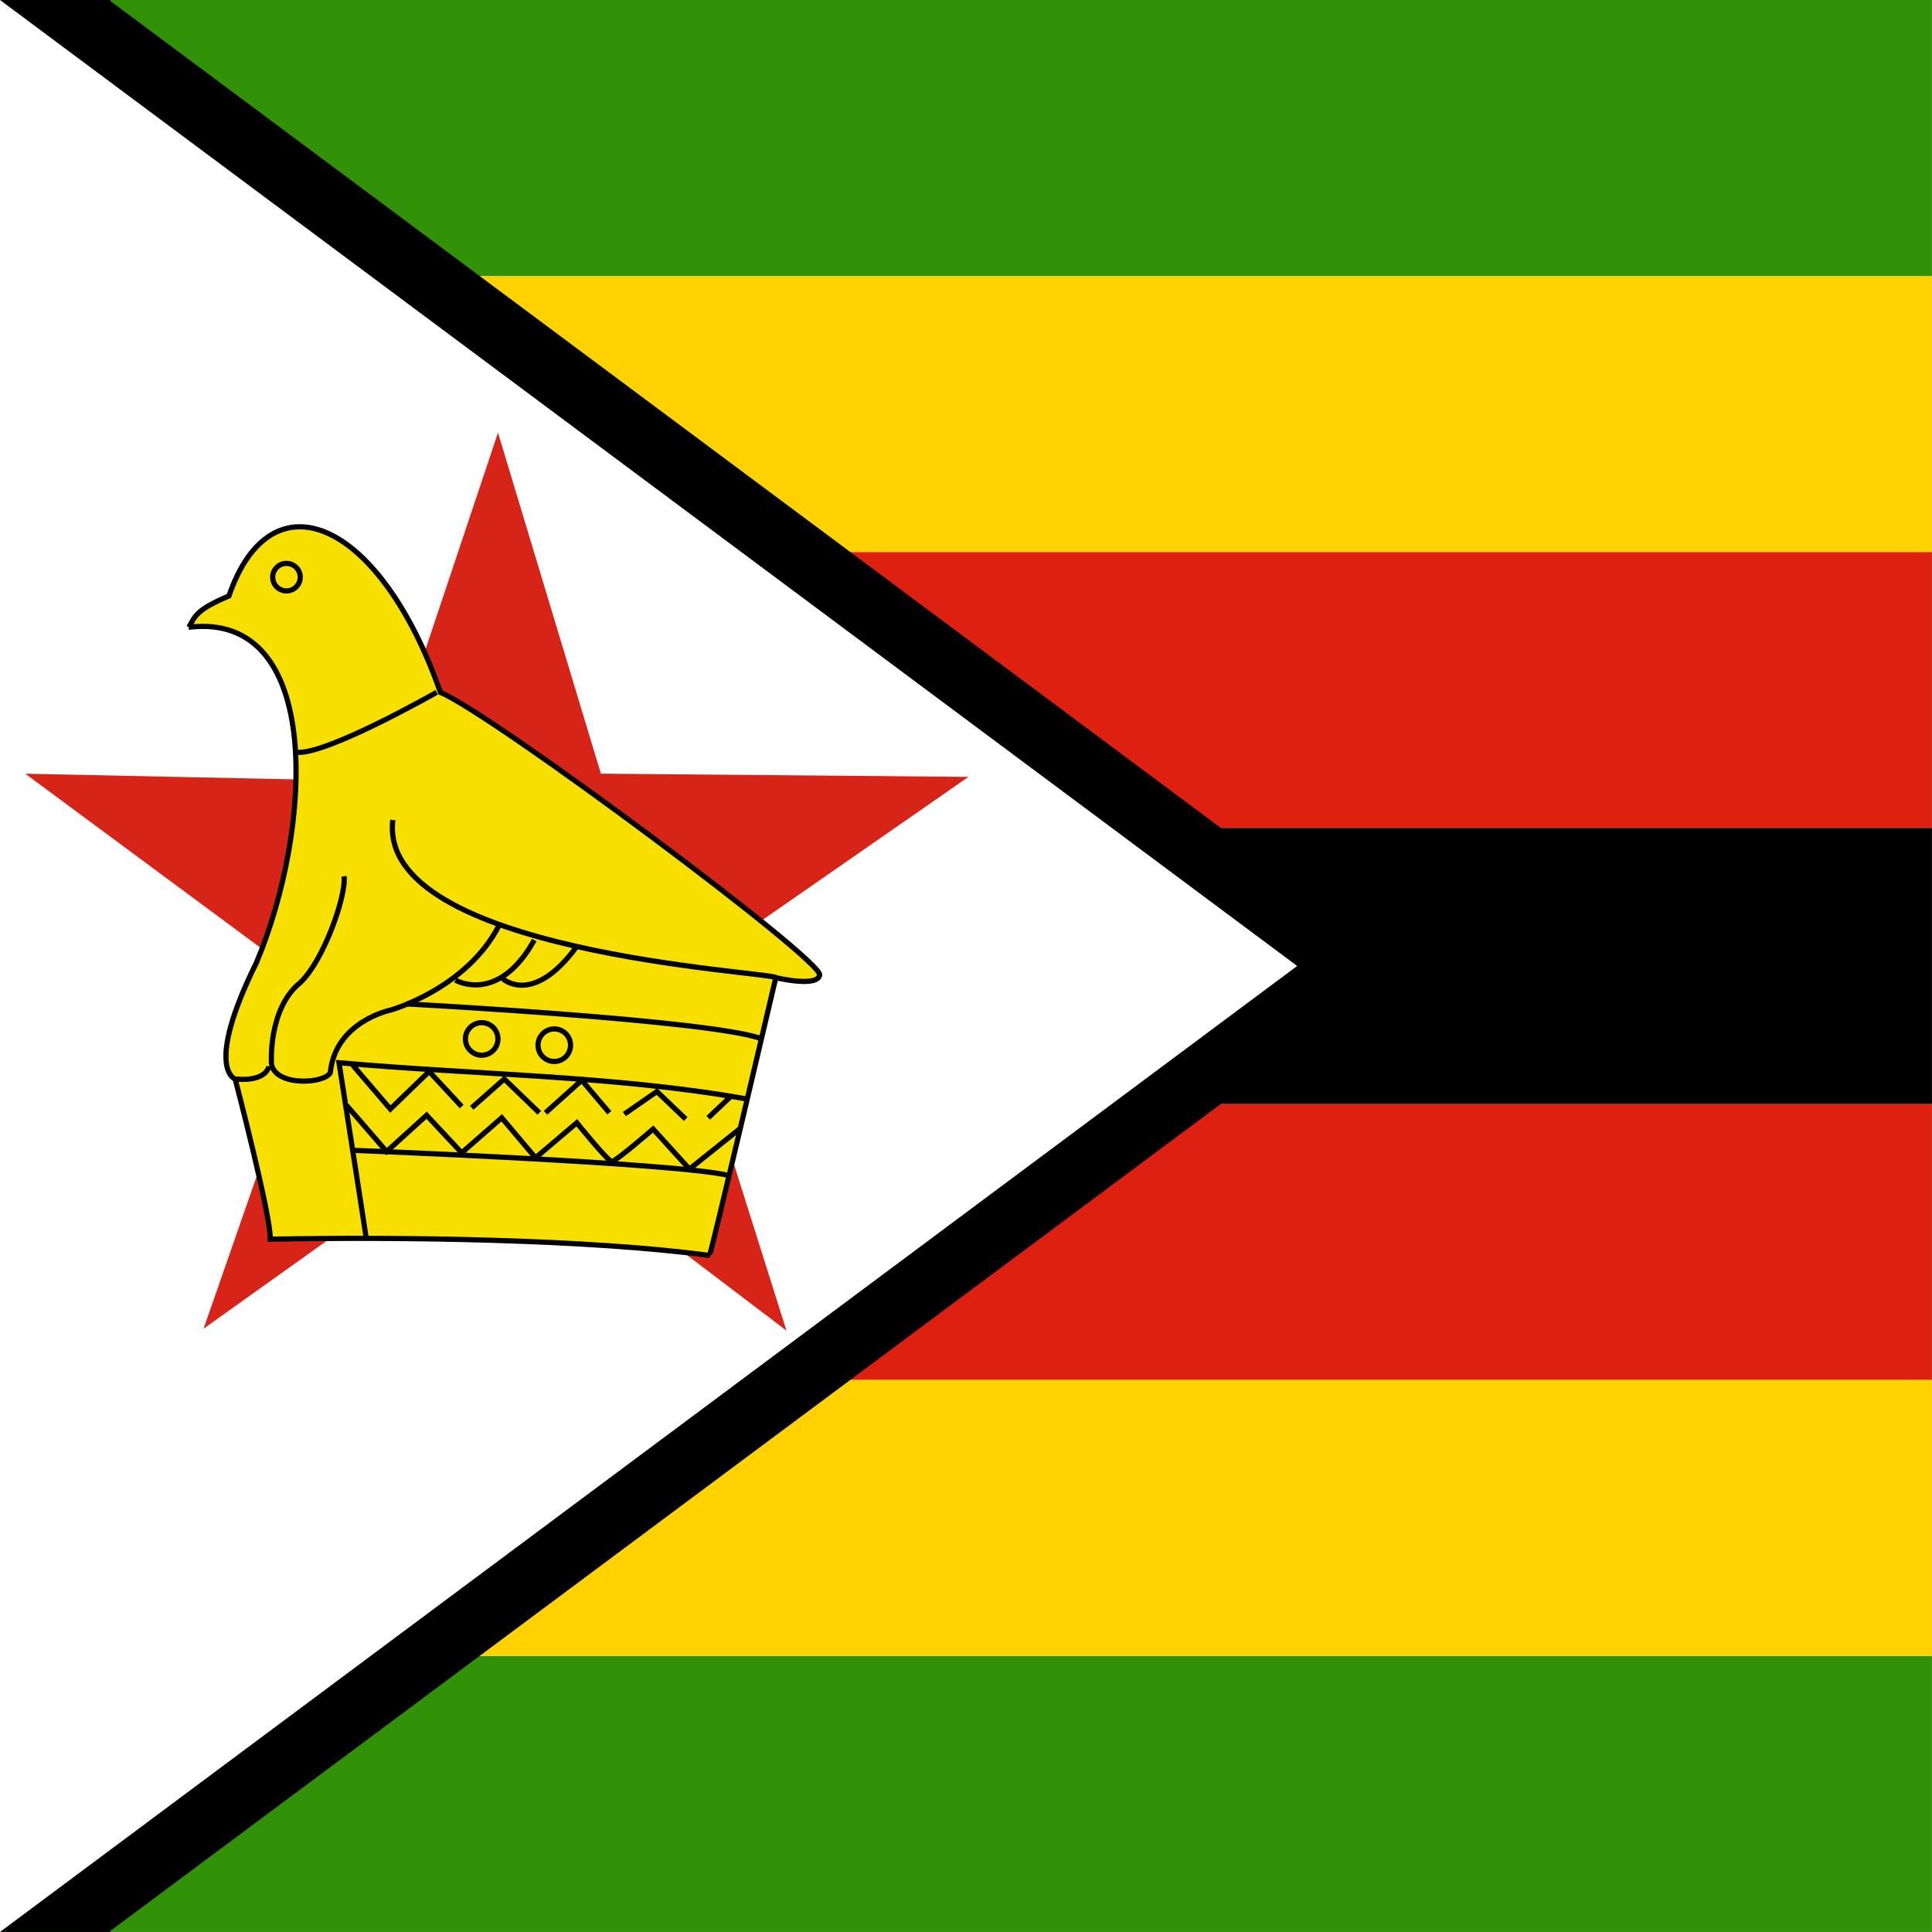
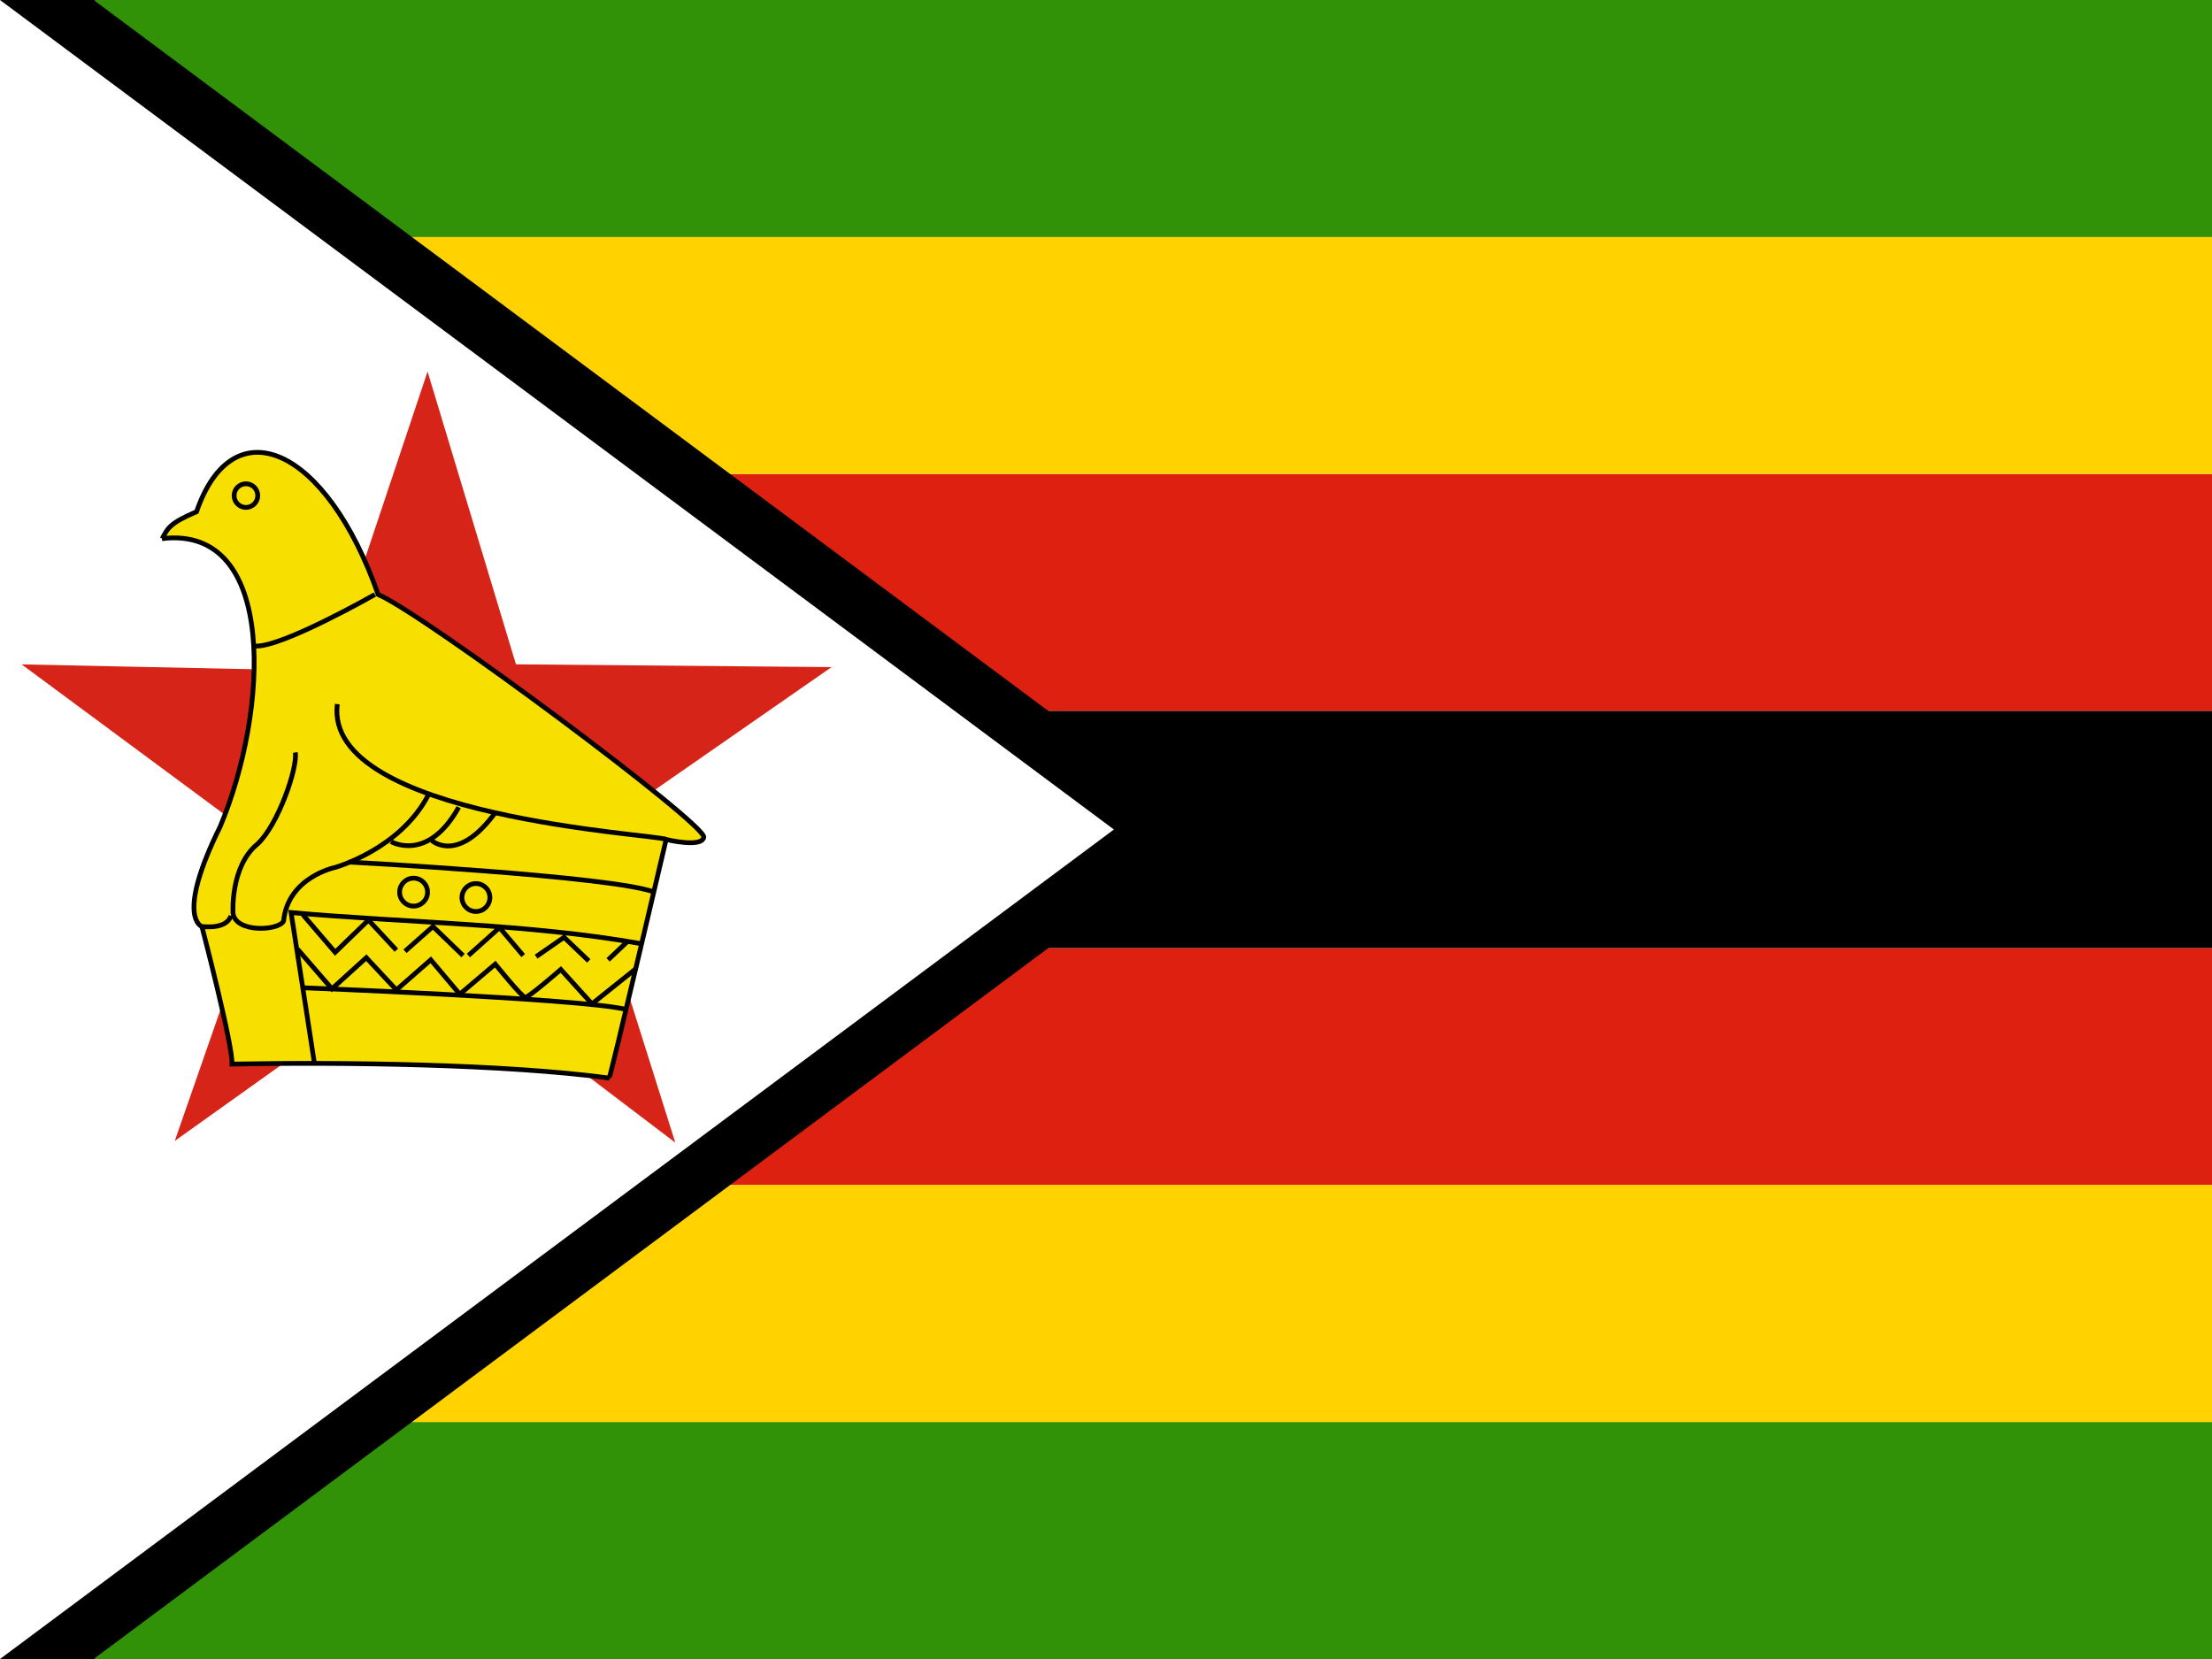
- <svg xmlns="http://www.w3.org/2000/svg" id="svg559" height="512" width="512" version="1.1">
+ <svg xmlns="http://www.w3.org/2000/svg" id="svg559" height="480" width="640" version="1.1">
  <defs id="defs561">
-     <clipPath id="clipPath3967" clipPathUnits="userSpaceOnUse">
-       <rect id="rect3969" fill-opacity="0.67" height="496.06" width="496.06" y="-0" x="0" />
+     <clipPath id="clipPath3283" clipPathUnits="userSpaceOnUse">
+       <rect id="rect3285" fill-opacity="0.67" height="512" width="682.67" y="0" x="0" />
    </clipPath>
  </defs>
-   <g id="flag" stroke-width="1pt" clip-path="url(#clipPath3967)" transform="matrix(1.0321 0 0 1.0321 0 .00033124)">
-     <rect id="rect608" fill-rule="evenodd" height="70.866" width="992.13" y="425.2" x="0" fill="#319208" />
-     <rect id="rect612" fill-rule="evenodd" height="70.866" width="992.13" y="283.46" x="0" fill="#de2010" />
-     <rect id="rect611" fill-rule="evenodd" height="70.866" width="992.13" y="354.33" x="0" fill="#ffd200" />
-     <rect id="rect614" fill-rule="evenodd" height="70.866" width="992.13" y="141.73" x="0" fill="#de2010" />
-     <rect id="rect615" fill-rule="evenodd" height="70.866" width="992.13" y="70.866" x="0" fill="#ffd200" />
-     <rect id="rect616" fill-rule="evenodd" height="70.866" width="992.13" y="-0" x="0" fill="#319208" />
-     <path id="path623" d="m27.992-0v496.06l333.07-248.03-333.07-248.03z" fill-rule="evenodd" />
-     <rect id="rect621" fill-rule="evenodd" height="496.06" width="28.346" y="-0" x="0" />
-     <path id="path620" d="m0-0v496.06l361.42-248.03-361.42-248.03z" fill-rule="evenodd" />
-     <rect id="rect613" fill-rule="evenodd" height="70.866" width="992.13" y="212.6" x="0" />
-     <path id="path617" d="m0-0v496.06l333.07-248.03-333.07-248.03z" fill-rule="evenodd" fill="#fff" />
-     <g id="g584" transform="translate(-494.23 -14.644)">
-       <polygon id="polygon583" fill="#d62419" fill-rule="evenodd" transform="matrix(1.0221 .073279 -.073279 1.0221 3.3492 -41.431)" d="m 613.943,119.537 31.83,83.388 91.918,-5.79 -69.47,56.04 33.911,85.63 -74.765,-48.753 -70.96,58.712 23.263,-86.171 -77.766,-49.344 89.142,-4.504 z" points="613.94 119.54 645.77 202.92 737.69 197.14 668.22 253.18 702.13 338.8 627.37 290.05 556.41 348.76 579.67 262.59 501.9 213.25 591.05 208.74" />
-       <path id="path564" d="m542.73 175.7c1.606-2.892 1.927-4.499 10.282-8.034 10.925-31.811 38.881-19.279 54.305 24.743 14.138 6.105 98.648 69.085 97.363 72.62-0.643 3.213-11.247 0.643-11.247 0.643s-16.709 71.335-17.03 71.335c-31.17-4.177-79.69-4.82-112.79-4.177 0.321-5.463-8.997-41.131-8.997-41.131s-8.034-2.57 5.462-29.883c14.46-34.382 17.352-90.294-17.351-86.116z" fill-rule="evenodd" stroke="#000" fill="#f7df00" />
-       <path id="path565" d="m571.32 162.84c0 1.952-1.583 3.535-3.535 3.535s-3.535-1.583-3.535-3.535 1.583-3.535 3.535-3.535 3.535 1.583 3.535 3.535z" stroke="#000" fill="none" />
-       <path id="path566" d="m606.35 192.41s-27.635 15.745-35.668 15.423" stroke="#000" fill="none" />
-       <path id="path567" d="m693.43 265.67c-1.928-1.607-102.5-6.427-98.327-40.488" stroke="#000" fill="none" />
-       <path id="path568" d="m611.17 266.31s10.925 6.427 20.243-10.282" stroke="#000" fill="none" />
-       <path id="path569" d="m623.38 265.99s7.712 7.069 18.959-8.354" stroke="#000" fill="none" />
-       <path id="path570" d="m554.94 291.7s7.069 0.964 8.355-3.213" stroke="#000" fill="none" />
-       <path id="path571" d="m588.35 333.15c0-0.321-7.069-45.629-7.069-45.629 34.918 3.106 71.121 3.321 104.75 9.319" stroke="#000" fill="none" />
-       <path id="path572" d="m584.82 288.16 9.639 11.246 9.962-9.64 8.354 8.998" stroke="#000" fill="none" />
-       <path id="path573" d="m615.35 299.09 8.354-7.391 8.998 8.676" stroke="#000" fill="none" />
-       <path id="path574" d="m634.3 300.37 9.319-8.354 7.069 8.355" stroke="#000" fill="none" />
-       <path id="path575" d="m654.55 300.7 8.355-5.784 7.39 7.069" stroke="#000" fill="none" />
-       <path id="path576" d="m676.08 301.66 6.105-5.784" stroke="#000" fill="none" />
-       <path id="path577" d="m583.21 298.44 10.283 11.89 10.282-9.319 8.997 9.64 10.283-8.997 8.676 10.282 10.604-8.997s8.033 9.961 8.997 9.961 10.604-8.354 10.604-8.354l9.319 10.282 12.852-10.282" stroke="#000" fill="none" />
-       <path id="path578" d="m584.82 310.01s82.903 3.214 96.398 6.427" stroke="#000" fill="none" />
-       <path id="path579" d="m598.64 272.42s78.725 4.177 91.257 8.997" stroke="#000" fill="none" />
-       <path id="path580" d="m582.57 239.64c0.643 4.82-5.141 21.529-11.246 27.313-8.355 6.748-7.391 20.886-7.391 20.886 0.964 5.784 13.496 5.141 15.103 2.25 1.285-13.175 15.423-16.067 15.423-16.067s19.602-5.462 27.956-21.85" stroke="#000" fill="none" />
-       <path id="path581" d="m622.09 281.41c0 2.307-1.87 4.177-4.177 4.177s-4.177-1.87-4.177-4.177c0-2.307 1.87-4.177 4.177-4.177s4.177 1.87 4.177 4.177z" stroke="#000" fill="none" />
-       <path id="path582" d="m640.73 283.02c0 2.307-1.87 4.177-4.177 4.177s-4.177-1.87-4.177-4.177c0-2.307 1.87-4.177 4.177-4.177s4.177 1.87 4.177 4.177z" stroke="#000" fill="none" />
+   <g id="flag" clip-path="url(#clipPath3283)" transform="matrix(.9375 0 0 .9375 0 -.000015303)">
+     <rect id="rect608" fill-rule="evenodd" height="73.143" width="1024" y="438.86" x="0" stroke-width="1pt" fill="#319208" />
+     <rect id="rect612" fill-rule="evenodd" height="73.143" width="1024" y="292.57" x="0" stroke-width="1pt" fill="#de2010" />
+     <rect id="rect611" fill-rule="evenodd" height="73.143" width="1024" y="365.71" x="0" stroke-width="1pt" fill="#ffd200" />
+     <rect id="rect614" fill-rule="evenodd" height="73.143" width="1024" y="146.29" x="0" stroke-width="1pt" fill="#de2010" />
+     <rect id="rect615" fill-rule="evenodd" height="73.143" width="1024" y="73.143" x="0" stroke-width="1pt" fill="#ffd200" />
+     <rect id="rect616" fill-rule="evenodd" height="73.143" width="1024" y="0" x="0" stroke-width="1pt" fill="#319208" />
+     <path id="path623" d="m28.891 0v512l343.77-256-343.77-256z" fill-rule="evenodd" stroke-width="1pt" />
+     <rect id="rect621" fill-rule="evenodd" height="512" width="29.257" y="0" x="0" stroke-width="1pt" />
+     <path id="path620" d="m0 0v512l373.03-256-373.03-256z" fill-rule="evenodd" stroke-width="1pt" />
+     <rect id="rect613" fill-rule="evenodd" height="73.143" width="1024" y="219.43" x="0" stroke-width="1pt" />
+     <path id="path617" d="m0 0v512l343.77-256-343.77-256z" fill-rule="evenodd" stroke-width="1pt" fill="#fff" />
+     <g id="g584" transform="matrix(1.0321 0 0 1.0321 -510.11 -15.114)">
+       <polygon id="polygon583" fill="#d62419" fill-rule="evenodd" transform="matrix(1.0221 .073279 -.073279 1.0221 3.3492 -41.431)" d="m 613.943,119.537 31.83,83.388 91.918,-5.79 -69.47,56.04 33.911,85.63 -74.765,-48.753 -70.96,58.712 23.263,-86.171 -77.766,-49.344 89.142,-4.504 z" stroke-width="1pt" points="613.94 119.54 645.77 202.92 737.69 197.14 668.22 253.18 702.13 338.8 627.37 290.05 556.41 348.76 579.67 262.59 501.9 213.25 591.05 208.74" />
+       <path id="path564" d="m542.73 175.7c1.606-2.892 1.927-4.499 10.282-8.034 10.925-31.811 38.881-19.279 54.305 24.743 14.138 6.105 98.648 69.085 97.363 72.62-0.643 3.213-11.247 0.643-11.247 0.643s-16.709 71.335-17.03 71.335c-31.17-4.177-79.69-4.82-112.79-4.177 0.321-5.463-8.997-41.131-8.997-41.131s-8.034-2.57 5.462-29.883c14.46-34.382 17.352-90.294-17.351-86.116z" fill-rule="evenodd" stroke="#000" stroke-width="1.067pt" fill="#f7df00" />
+       <path id="path565" d="m571.32 162.84c0 1.952-1.583 3.535-3.535 3.535s-3.535-1.583-3.535-3.535 1.583-3.535 3.535-3.535 3.535 1.583 3.535 3.535z" stroke="#000" stroke-width="1.067pt" fill="none" />
+       <path id="path566" d="m606.35 192.41s-27.635 15.745-35.668 15.423" stroke="#000" stroke-width="1.067pt" fill="none" />
+       <path id="path567" d="m693.43 265.67c-1.928-1.607-102.5-6.427-98.327-40.488" stroke="#000" stroke-width="1.067pt" fill="none" />
+       <path id="path568" d="m611.17 266.31s10.925 6.427 20.243-10.282" stroke="#000" stroke-width="1.067pt" fill="none" />
+       <path id="path569" d="m623.38 265.99s7.712 7.069 18.959-8.354" stroke="#000" stroke-width="1.067pt" fill="none" />
+       <path id="path570" d="m554.94 291.7s7.069 0.964 8.355-3.213" stroke="#000" stroke-width="1.067pt" fill="none" />
+       <path id="path571" d="m588.35 333.15c0-0.321-7.069-45.629-7.069-45.629 34.918 3.106 71.121 3.321 104.75 9.319" stroke="#000" stroke-width="1.067pt" fill="none" />
+       <path id="path572" d="m584.82 288.16 9.639 11.246 9.962-9.64 8.354 8.998" stroke="#000" stroke-width="1.067pt" fill="none" />
+       <path id="path573" d="m615.35 299.09 8.354-7.391 8.998 8.676" stroke="#000" stroke-width="1.067pt" fill="none" />
+       <path id="path574" d="m634.3 300.37 9.319-8.354 7.069 8.355" stroke="#000" stroke-width="1.067pt" fill="none" />
+       <path id="path575" d="m654.55 300.7 8.355-5.784 7.39 7.069" stroke="#000" stroke-width="1.067pt" fill="none" />
+       <path id="path576" d="m676.08 301.66 6.105-5.784" stroke="#000" stroke-width="1.067pt" fill="none" />
+       <path id="path577" d="m583.21 298.44 10.283 11.89 10.282-9.319 8.997 9.64 10.283-8.997 8.676 10.282 10.604-8.997s8.033 9.961 8.997 9.961 10.604-8.354 10.604-8.354l9.319 10.282 12.852-10.282" stroke="#000" stroke-width="1.067pt" fill="none" />
+       <path id="path578" d="m584.82 310.01s82.903 3.214 96.398 6.427" stroke="#000" stroke-width="1.067pt" fill="none" />
+       <path id="path579" d="m598.64 272.42s78.725 4.177 91.257 8.997" stroke="#000" stroke-width="1.067pt" fill="none" />
+       <path id="path580" d="m582.57 239.64c0.643 4.82-5.141 21.529-11.246 27.313-8.355 6.748-7.391 20.886-7.391 20.886 0.964 5.784 13.496 5.141 15.103 2.25 1.285-13.175 15.423-16.067 15.423-16.067s19.602-5.462 27.956-21.85" stroke="#000" stroke-width="1.067pt" fill="none" />
+       <path id="path581" d="m622.09 281.41c0 2.307-1.87 4.177-4.177 4.177s-4.177-1.87-4.177-4.177c0-2.307 1.87-4.177 4.177-4.177s4.177 1.87 4.177 4.177z" stroke="#000" stroke-width="1.067pt" fill="none" />
+       <path id="path582" d="m640.73 283.02c0 2.307-1.87 4.177-4.177 4.177s-4.177-1.87-4.177-4.177c0-2.307 1.87-4.177 4.177-4.177s4.177 1.87 4.177 4.177z" stroke="#000" stroke-width="1.067pt" fill="none" />
    </g>
  </g>
</svg>
